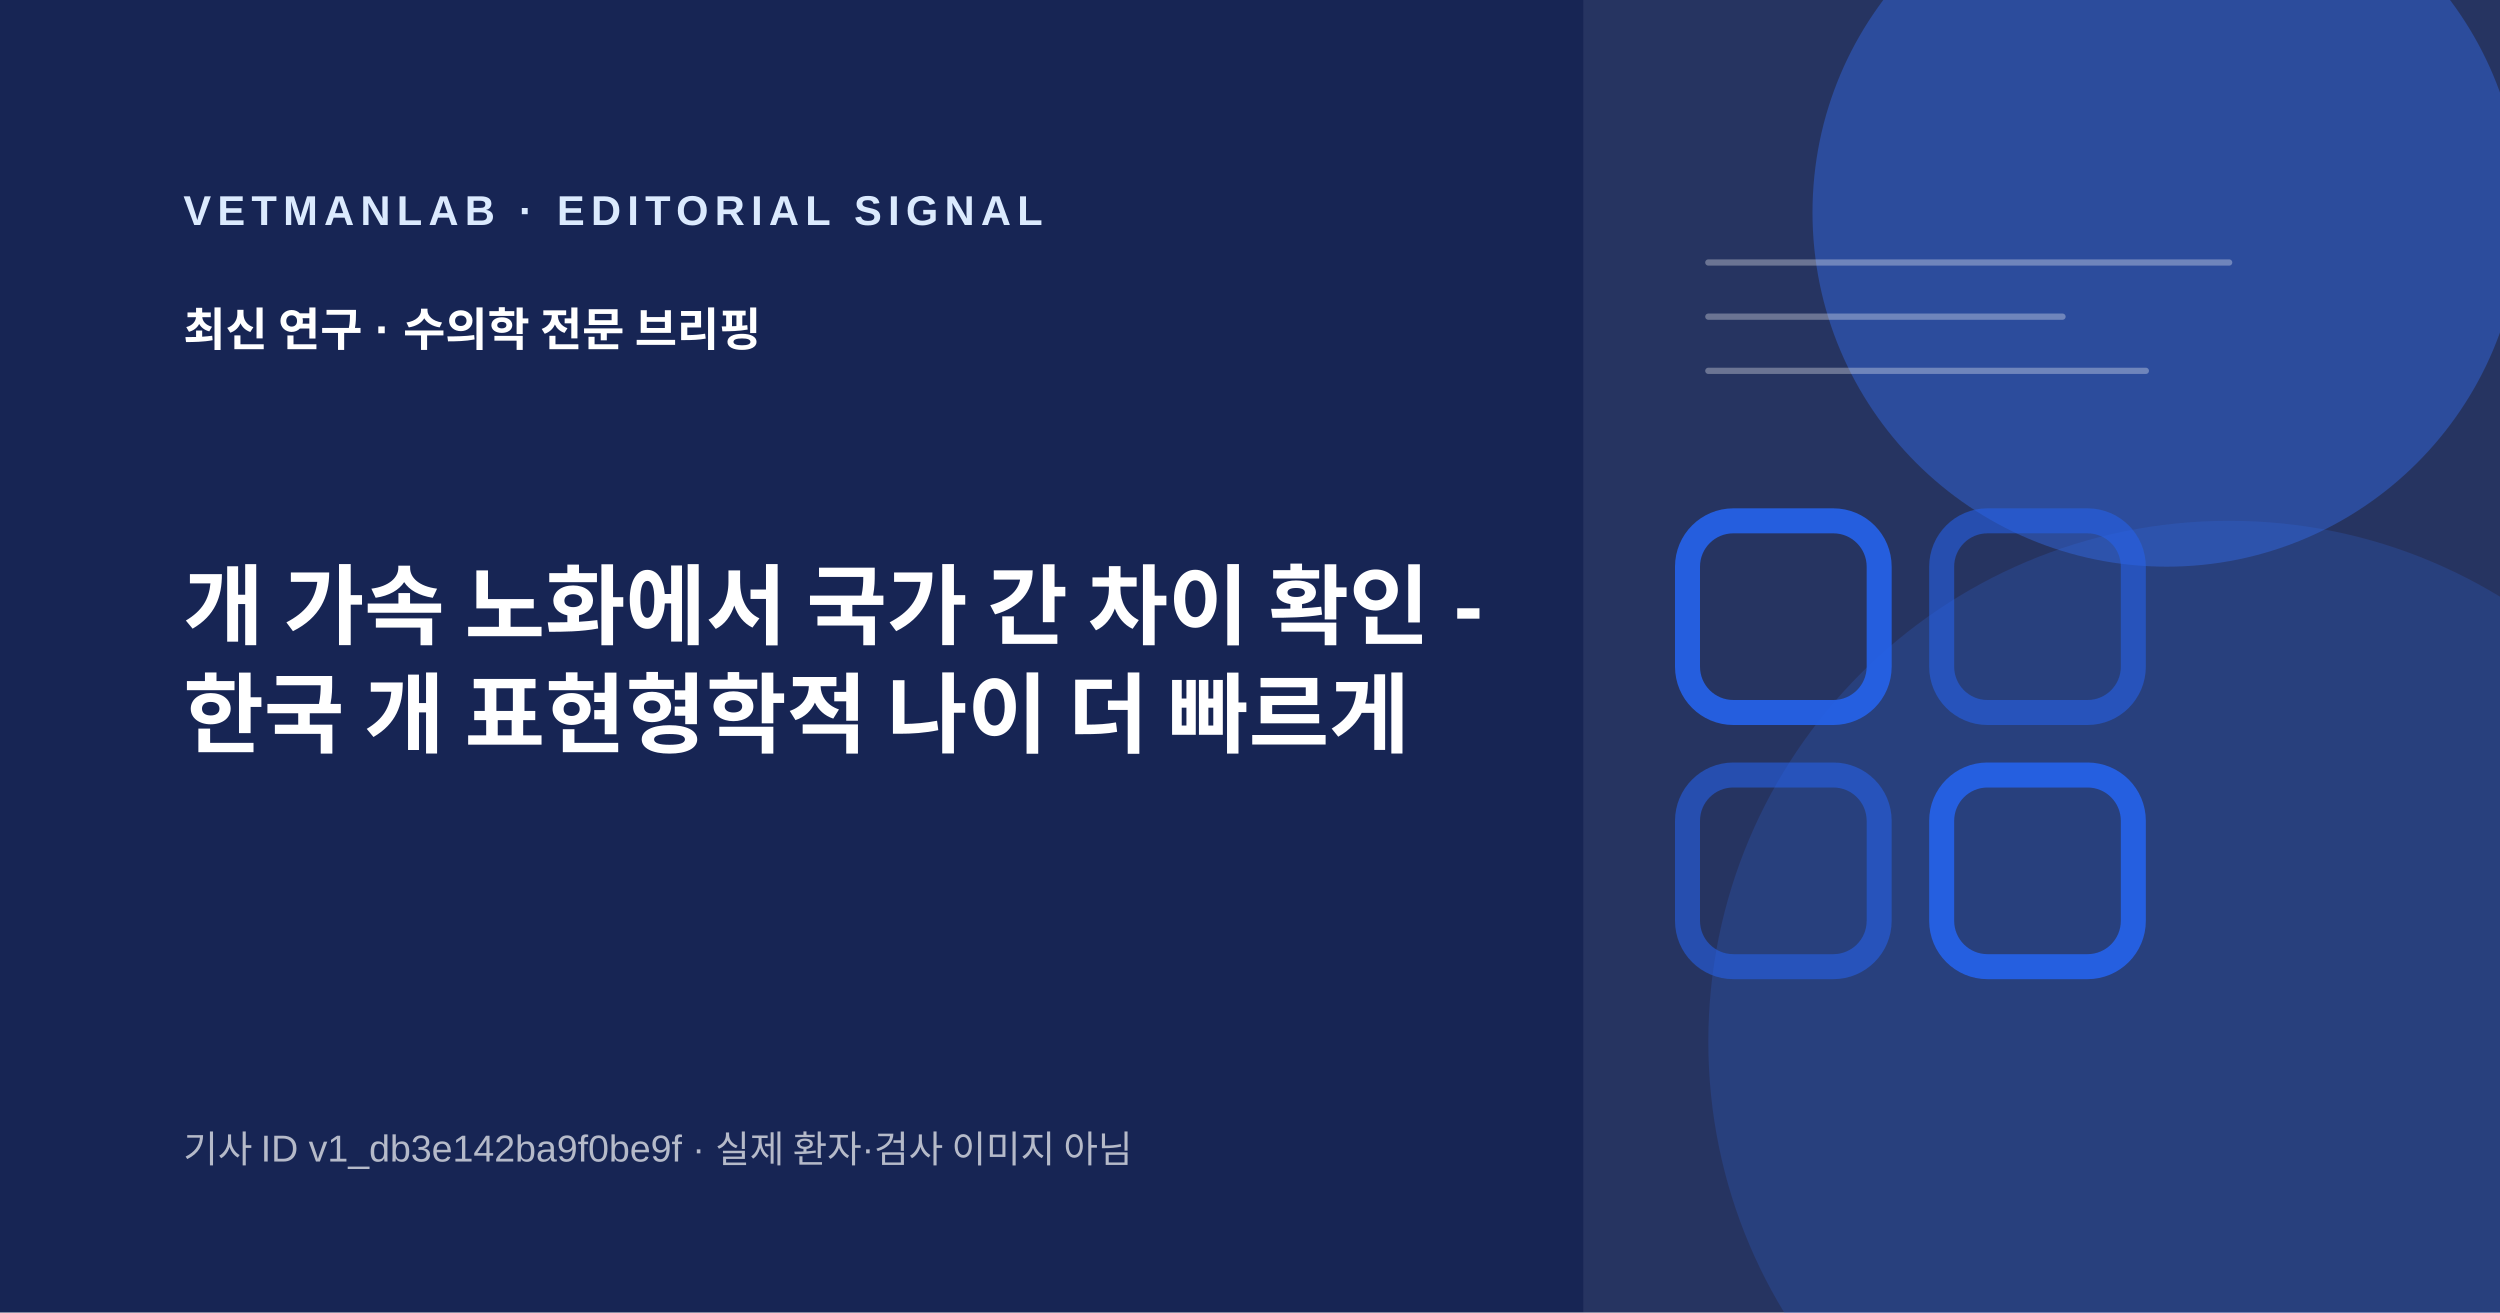
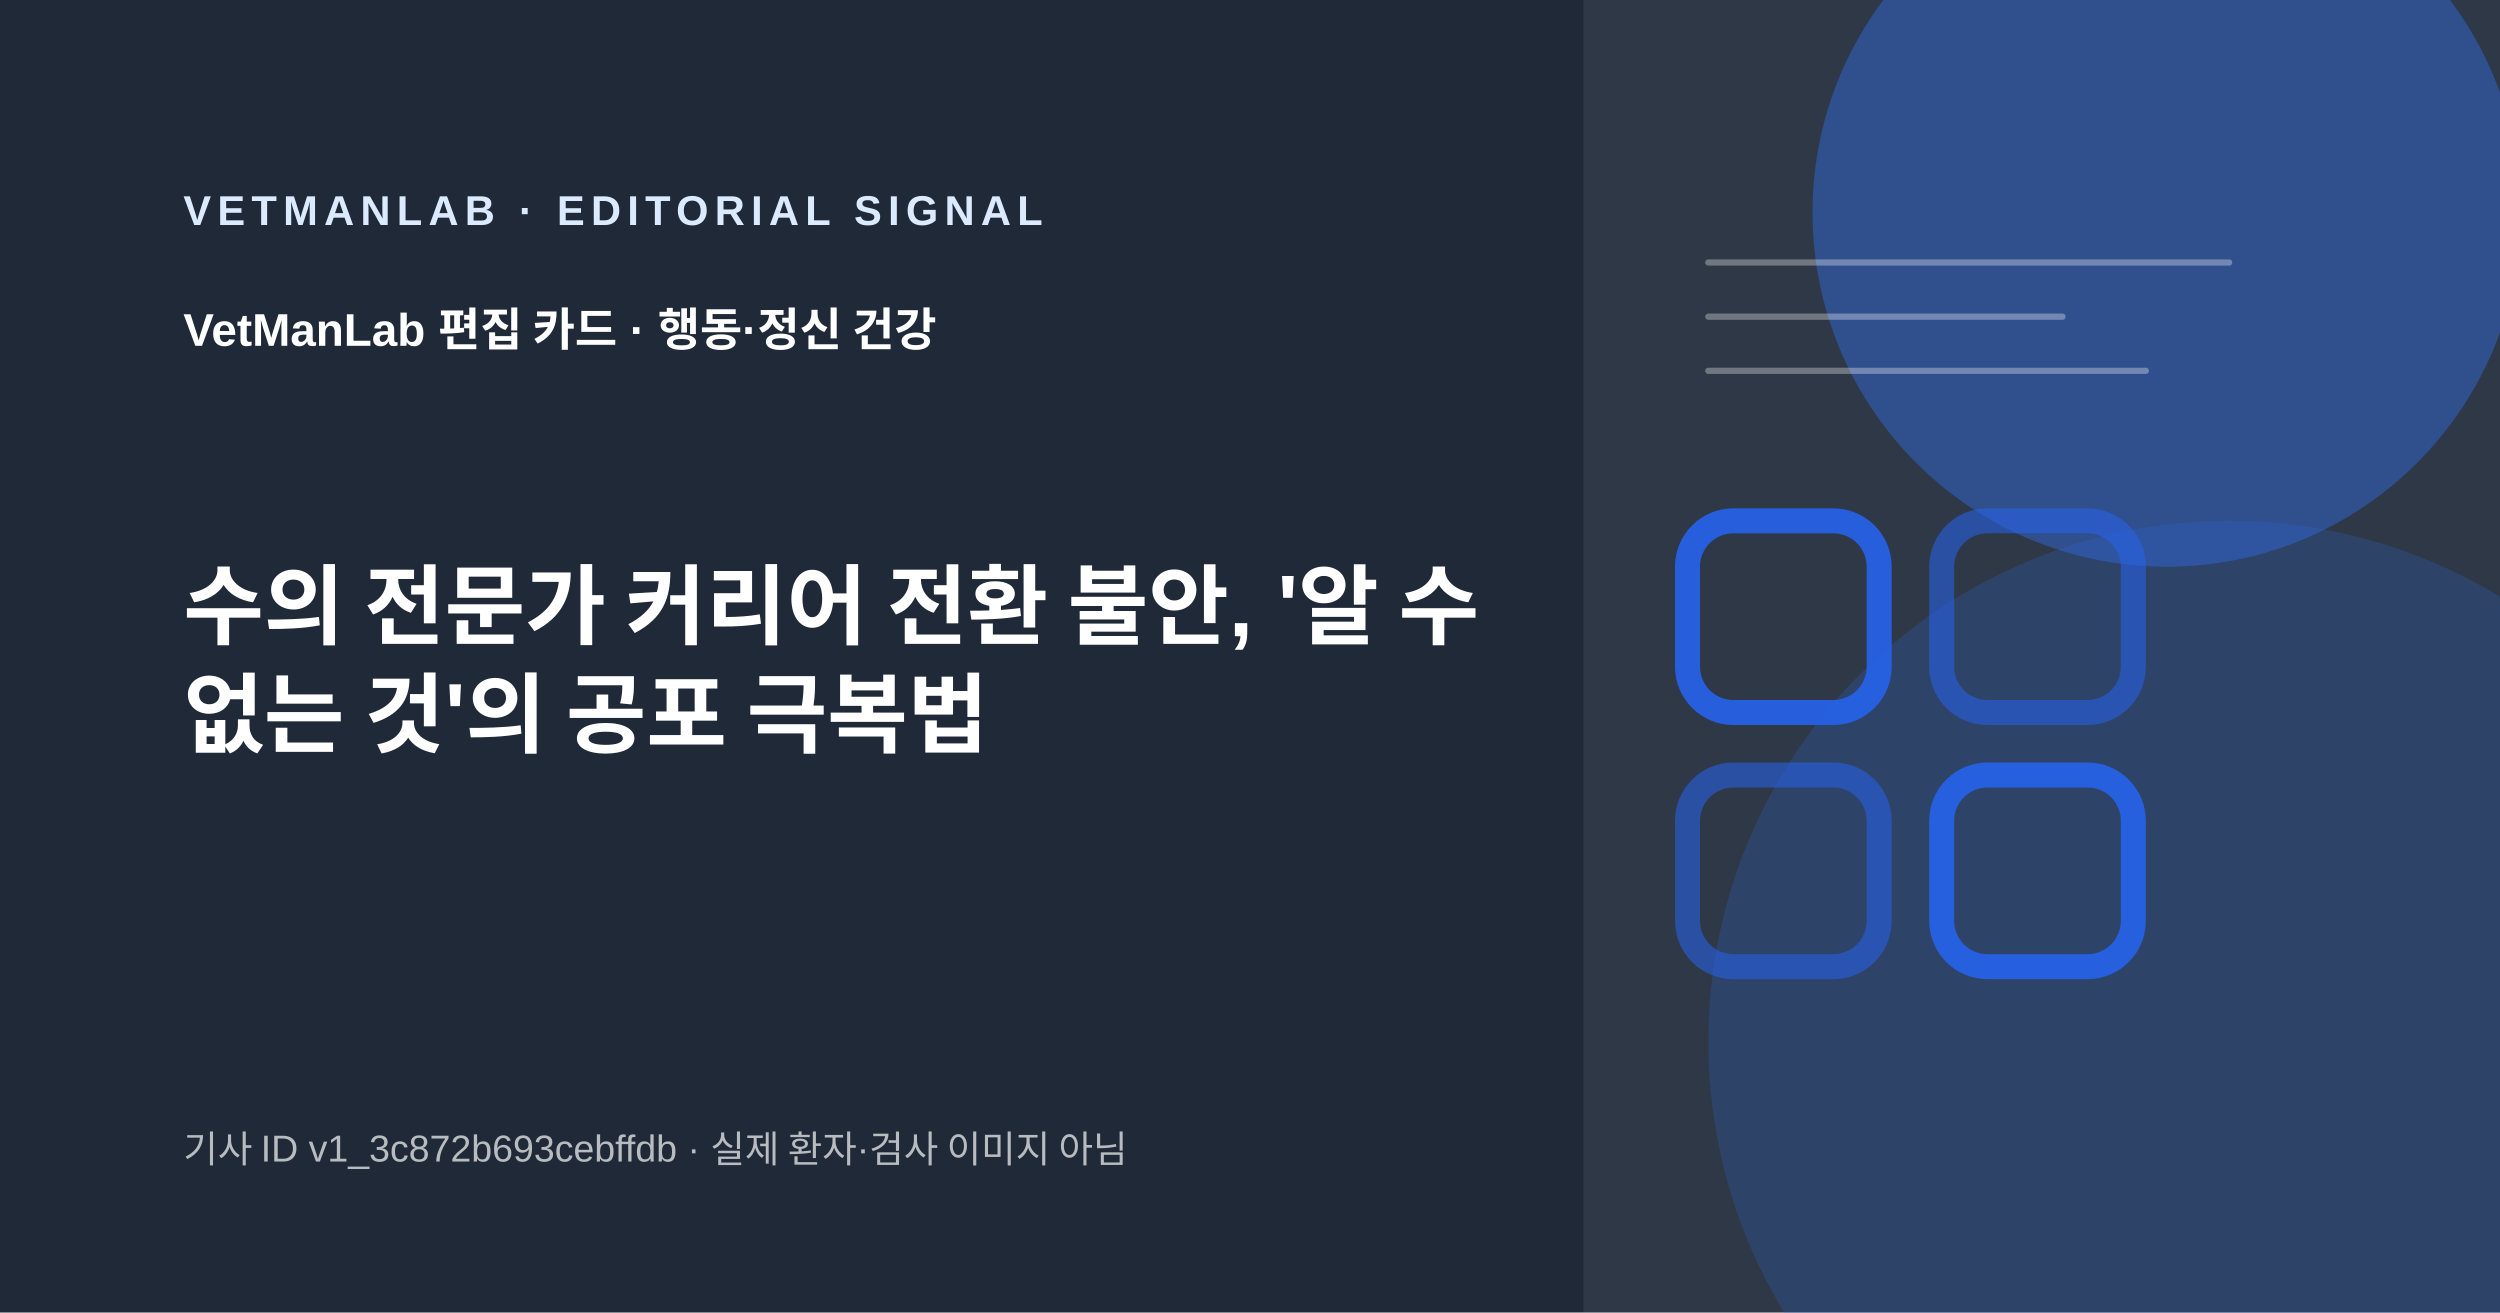
<svg xmlns="http://www.w3.org/2000/svg" width="1200" height="630" viewBox="0 0 1200 630" role="img" aria-labelledby="card-title card-desc">
-   <rect width="1200" height="630" fill="#172554" />
+   <rect width="1200" height="630" fill="#1f2937" />
  <circle cx="1040" cy="102" r="170" fill="#2563eb" opacity=".42" />
  <circle cx="1070" cy="500" r="250" fill="#2563eb" opacity=".2" />
  <path d="M760 0h440v630H760z" fill="#dbeafe" opacity=".08" />
  <path d="M820 126h250M820 152h170M820 178h210" stroke="#fff" stroke-opacity=".32" stroke-width="3" stroke-linecap="round" />
  <g transform="translate(810 250)" fill="none" stroke="#2563eb" stroke-width="12" opacity=".9">
    <rect x="0" y="0" width="92" height="92" rx="22" />
    <rect x="122" y="0" width="92" height="92" rx="22" opacity=".62" />
    <rect x="0" y="122" width="92" height="92" rx="22" opacity=".62" />
    <rect x="122" y="122" width="92" height="92" rx="22" />
  </g>
  <text x="88" y="108" fill="#dbeafe" font-family="Arial, Apple SD Gothic Neo, sans-serif" font-size="20" font-weight="700" letter-spacing="3">VETMANLAB · EDITORIAL SIGNAL</text>
-   <text x="88" y="166" fill="#ffffff" font-family="Arial, Apple SD Gothic Neo, sans-serif" font-size="22" font-weight="700">최신 연구 · 수의학 전문 브리핑</text>
-   <text x="88" y="306" fill="#ffffff" font-family="Arial, Apple SD Gothic Neo, sans-serif" font-size="42" font-weight="700">개 가속 노화에서 국가 간 차이 확인 -</text>
-   <text x="88" y="358" fill="#ffffff" font-family="Arial, Apple SD Gothic Neo, sans-serif" font-size="42" font-weight="700">한국 개 표현형학적 나이 더 빠르게</text>
-   <text x="88" y="558" fill="#ffffff" fill-opacity=".68" font-family="Arial, Apple SD Gothic Neo, sans-serif" font-size="18">기사 ID v1_db3e142ba9f0be9f · 실제 환자·검사 이미지 아님</text>
+   <text x="88" y="166" fill="#ffffff" font-family="Arial, Apple SD Gothic Neo, sans-serif" font-size="22" font-weight="700">VetManLab 편집 카드 · 행동·정신 건강</text>
+   <text x="88" y="306" fill="#ffffff" font-family="Arial, Apple SD Gothic Neo, sans-serif" font-size="42" font-weight="700">수의 전문가 커리어 전환 불안, '알 수</text>
+   <text x="88" y="358" fill="#ffffff" font-family="Arial, Apple SD Gothic Neo, sans-serif" font-size="42" font-weight="700">없는 것'의 공포 극복법</text>
+   <text x="88" y="558" fill="#ffffff" fill-opacity=".68" font-family="Arial, Apple SD Gothic Neo, sans-serif" font-size="18">기사 ID v1_3c872b693cebffdb · 실제 환자·검사 이미지 아님</text>
</svg>
